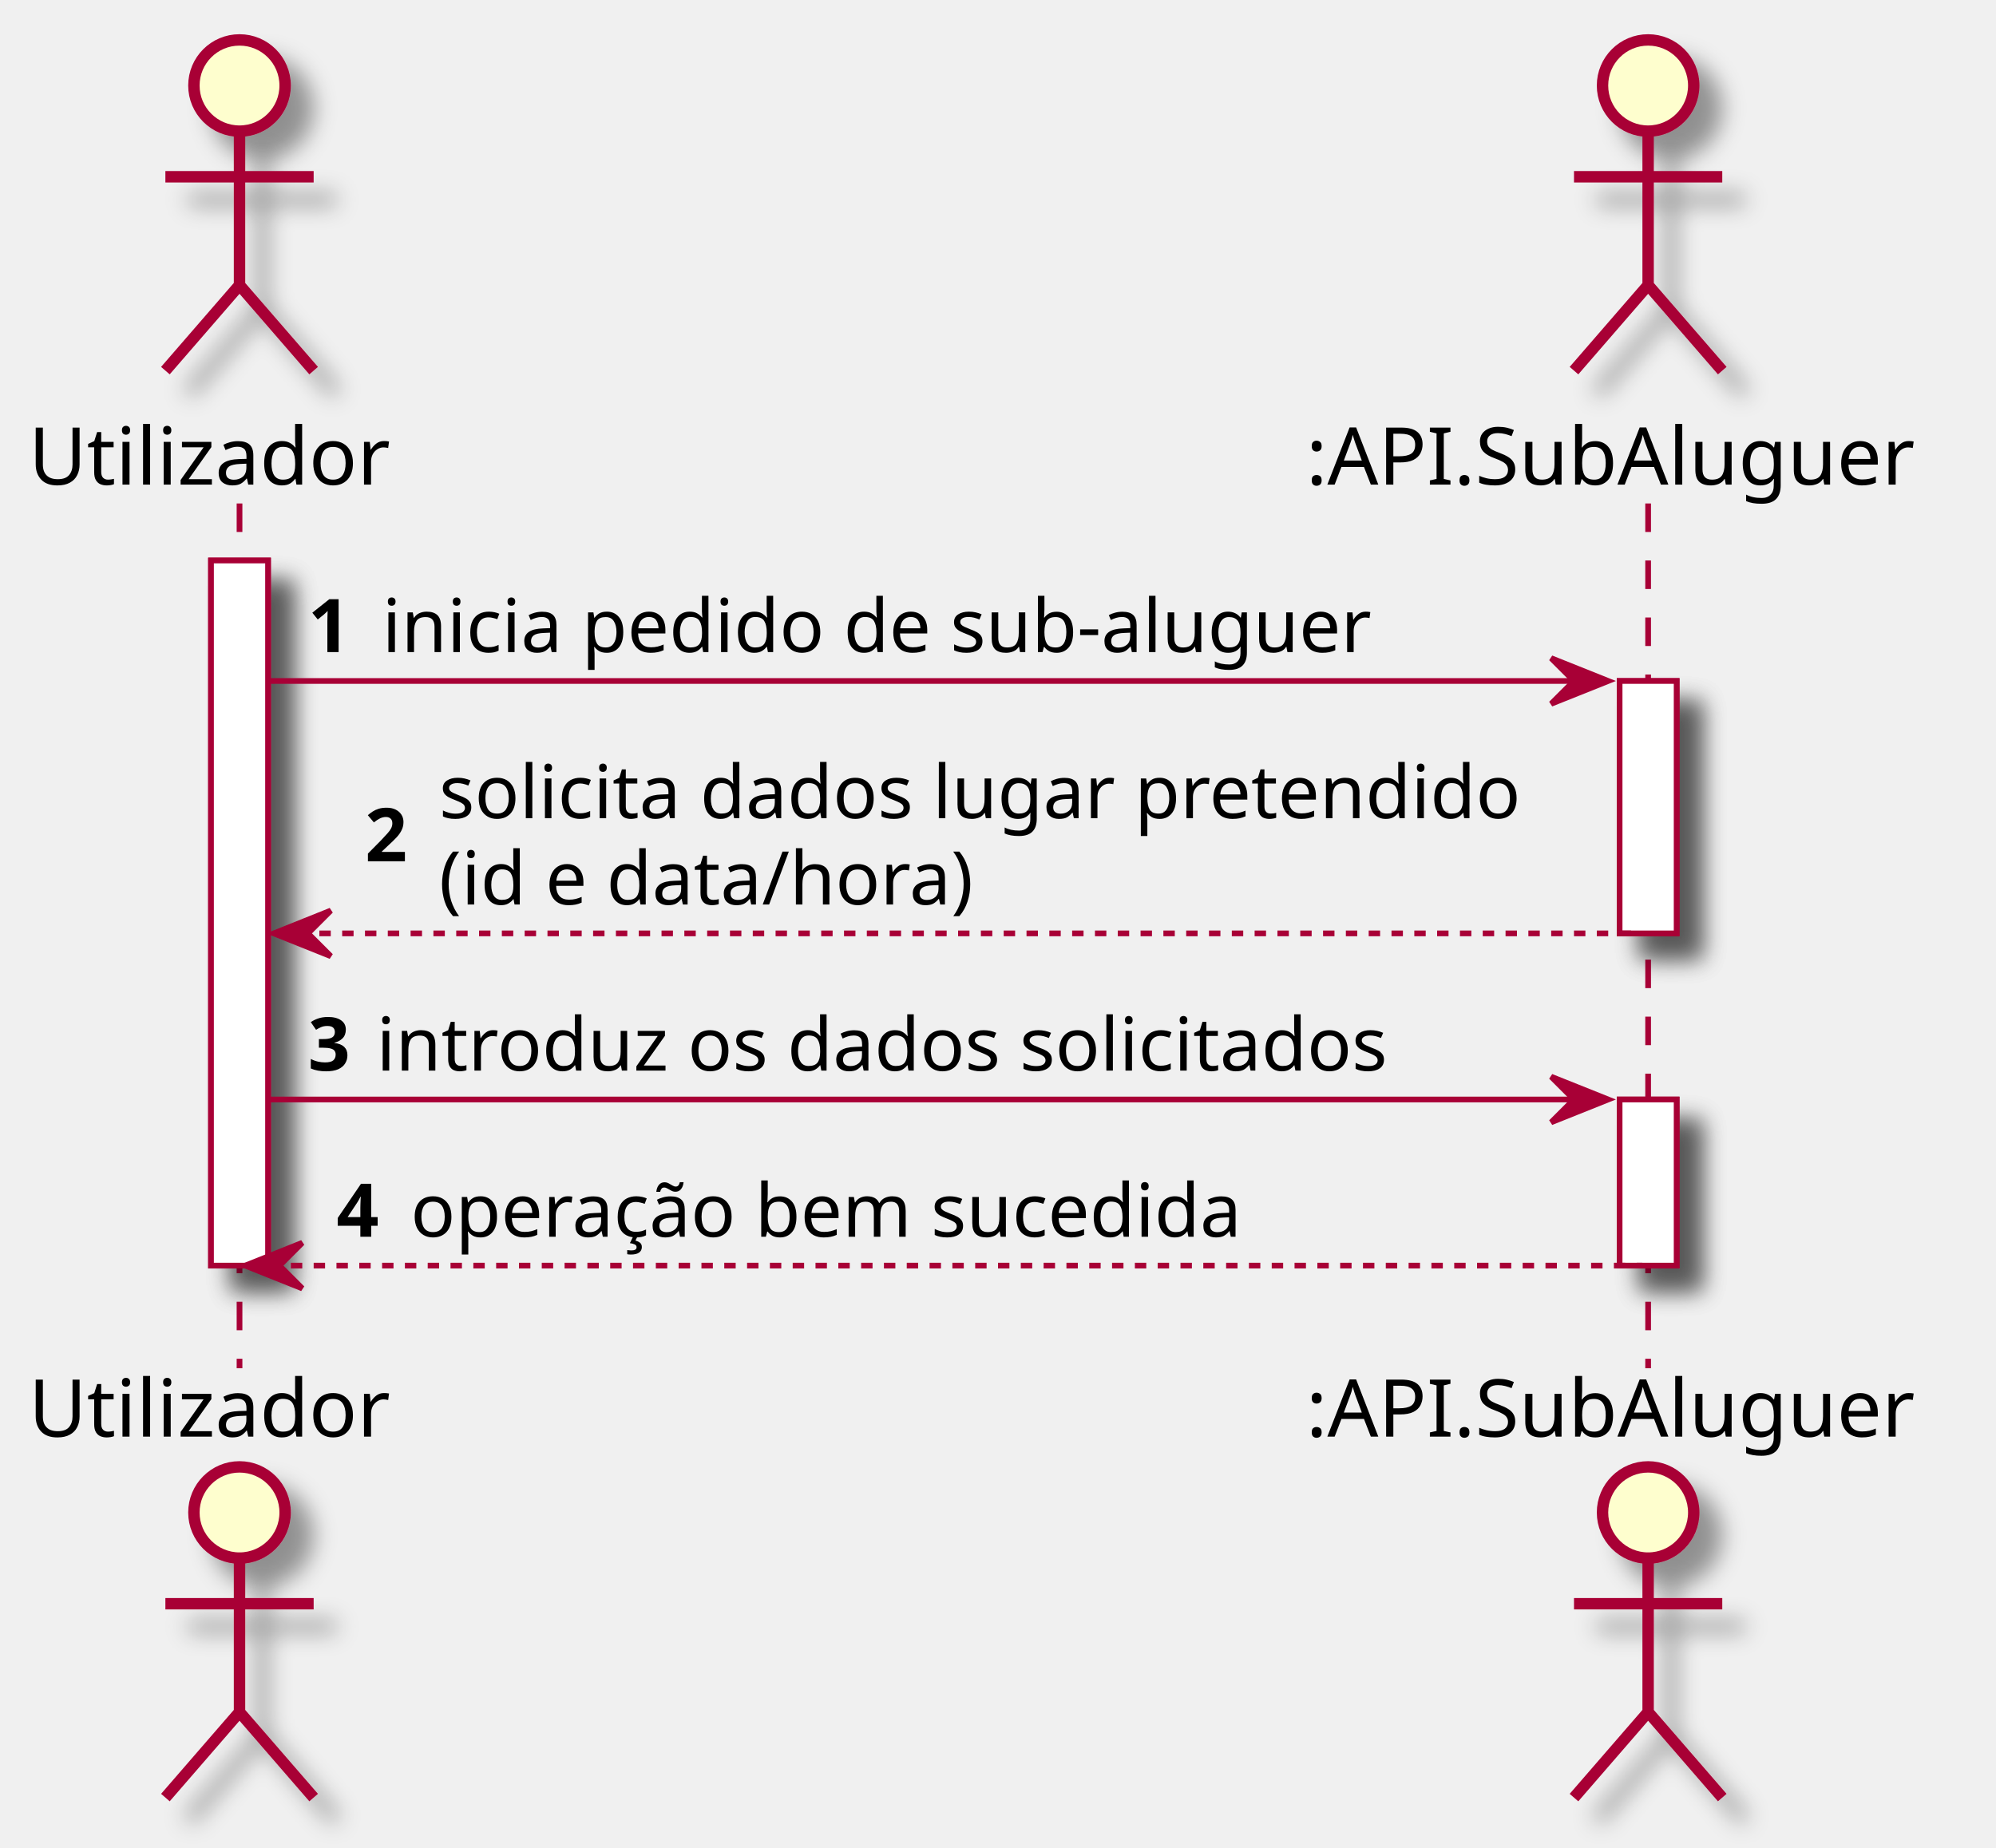
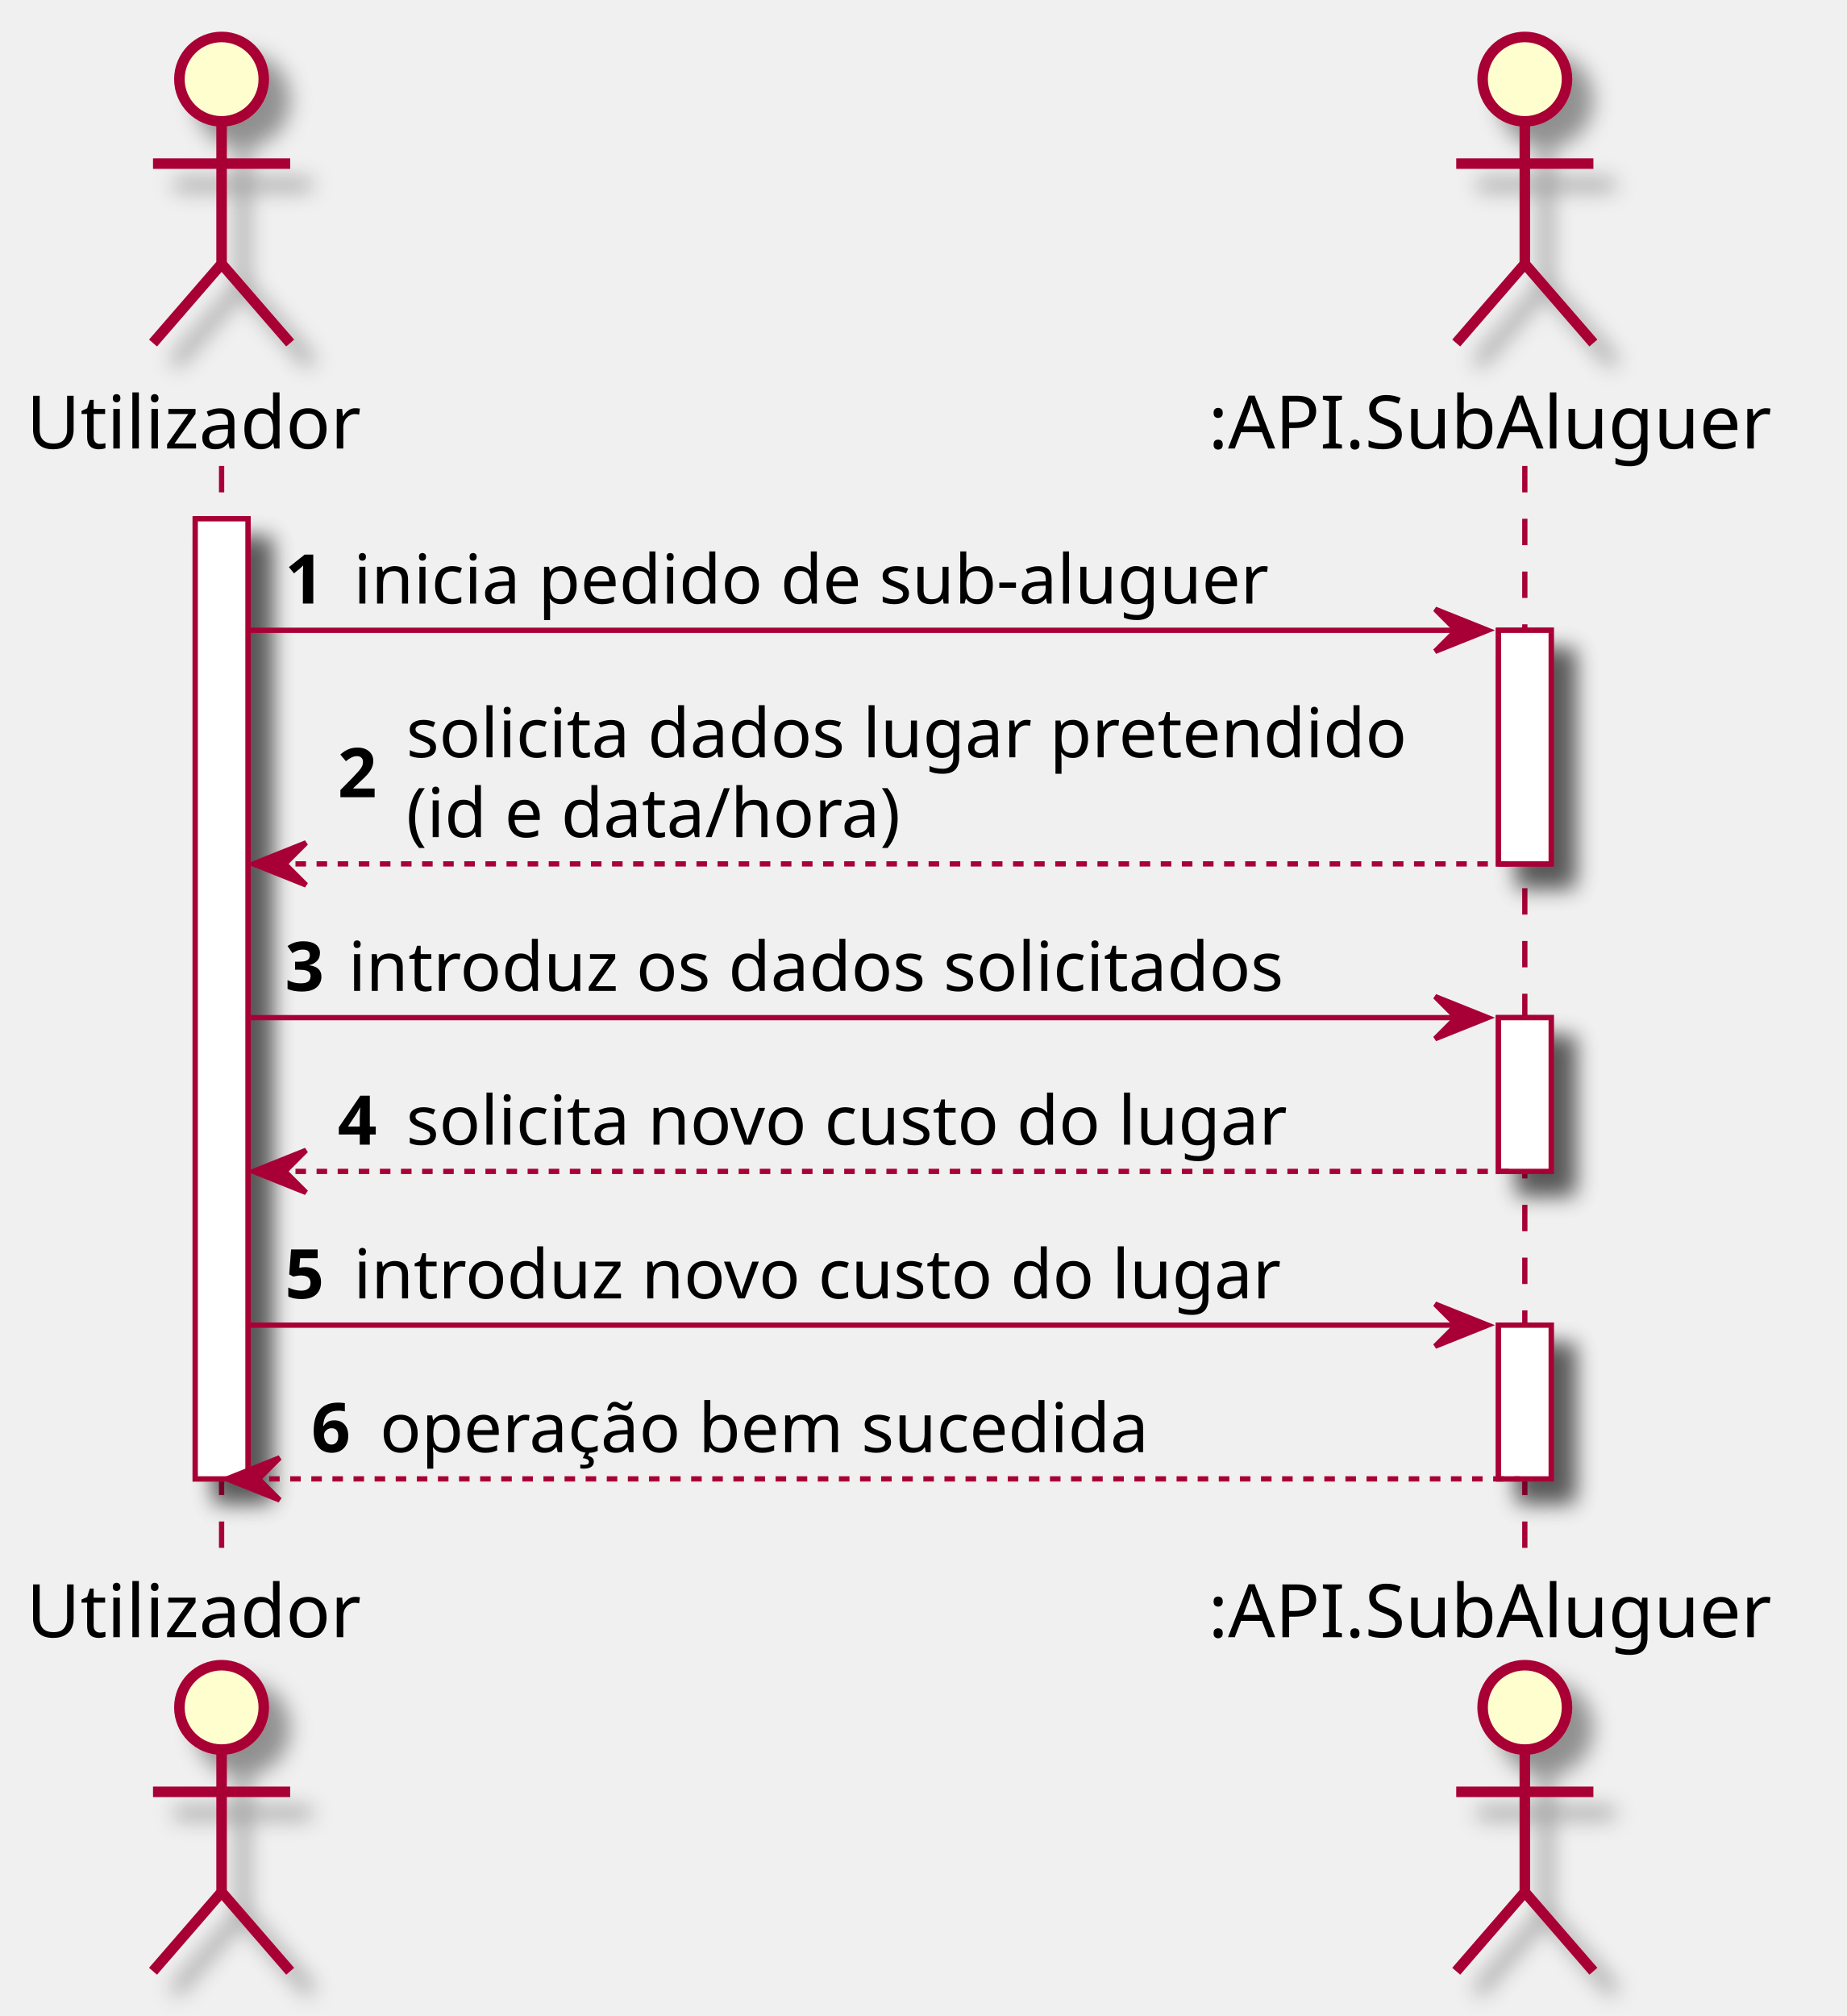
- <svg xmlns="http://www.w3.org/2000/svg" contentScriptType="application/ecmascript" contentStyleType="text/css" height="324px" preserveAspectRatio="none" style="width:350px;height:324px;" version="1.1" viewBox="0 0 350 324" width="350px" zoomAndPan="magnify">
+ <svg xmlns="http://www.w3.org/2000/svg" contentScriptType="application/ecmascript" contentStyleType="text/css" height="382px" preserveAspectRatio="none" style="width:350px;height:382px;" version="1.1" viewBox="0 0 350 382" width="350px" zoomAndPan="magnify">
  <defs>
-     <filter height="300%" id="f1vqu3lnf57tfx" width="300%" x="-1" y="-1">
+     <filter height="300%" id="f1mbf2yqem4nk6" width="300%" x="-1" y="-1">
      <feGaussianBlur result="blurOut" stdDeviation="2.0" />
      <feColorMatrix in="blurOut" result="blurOut2" type="matrix" values="0 0 0 0 0 0 0 0 0 0 0 0 0 0 0 0 0 0 .4 0" />
      <feOffset dx="4.0" dy="4.0" in="blurOut2" result="blurOut3" />
      <feBlend in="SourceGraphic" in2="blurOut3" mode="normal" />
    </filter>
  </defs>
  <g>
-     <rect fill="#FFFFFF" filter="url(#f1vqu3lnf57tfx)" height="123.664" style="stroke:#A80036;stroke-width:1.0;" width="10" x="37" y="98.297" />
-     <rect fill="#FFFFFF" filter="url(#f1vqu3lnf57tfx)" height="44.266" style="stroke:#A80036;stroke-width:1.0;" width="10" x="284" y="119.43" />
-     <rect fill="#FFFFFF" filter="url(#f1vqu3lnf57tfx)" height="29.133" style="stroke:#A80036;stroke-width:1.0;" width="10" x="284" y="192.828" />
-     <line style="stroke:#A80036;stroke-width:1.0;stroke-dasharray:5.0,5.0;" x1="42" x2="42" y1="88.297" y2="239.961" />
-     <line style="stroke:#A80036;stroke-width:1.0;stroke-dasharray:5.0,5.0;" x1="289" x2="289" y1="88.297" y2="239.961" />
+     <rect fill="#FFFFFF" filter="url(#f1mbf2yqem4nk6)" height="181.93" style="stroke:#A80036;stroke-width:1.0;" width="10" x="37" y="98.297" />
+     <rect fill="#FFFFFF" filter="url(#f1mbf2yqem4nk6)" height="44.266" style="stroke:#A80036;stroke-width:1.0;" width="10" x="284" y="119.43" />
+     <rect fill="#FFFFFF" filter="url(#f1mbf2yqem4nk6)" height="29.133" style="stroke:#A80036;stroke-width:1.0;" width="10" x="284" y="192.828" />
+     <rect fill="#FFFFFF" filter="url(#f1mbf2yqem4nk6)" height="29.133" style="stroke:#A80036;stroke-width:1.0;" width="10" x="284" y="251.094" />
+     <line style="stroke:#A80036;stroke-width:1.0;stroke-dasharray:5.0,5.0;" x1="42" x2="42" y1="88.297" y2="298.227" />
+     <line style="stroke:#A80036;stroke-width:1.0;stroke-dasharray:5.0,5.0;" x1="289" x2="289" y1="88.297" y2="298.227" />
    <text fill="#000000" font-family="sans-serif" font-size="14" lengthAdjust="spacing" textLength="68" x="5" y="84.995">Utilizador</text>
-     <ellipse cx="42" cy="15" fill="#FEFECE" filter="url(#f1vqu3lnf57tfx)" rx="8" ry="8" style="stroke:#A80036;stroke-width:2.0;" />
-     <path d="M42,23 L42,50 M29,31 L55,31 M42,50 L29,65 M42,50 L55,65 " fill="none" filter="url(#f1vqu3lnf57tfx)" style="stroke:#A80036;stroke-width:2.0;" />
-     <text fill="#000000" font-family="sans-serif" font-size="14" lengthAdjust="spacing" textLength="68" x="5" y="251.956">Utilizador</text>
-     <ellipse cx="42" cy="265.258" fill="#FEFECE" filter="url(#f1vqu3lnf57tfx)" rx="8" ry="8" style="stroke:#A80036;stroke-width:2.0;" />
-     <path d="M42,273.258 L42,300.258 M29,281.258 L55,281.258 M42,300.258 L29,315.258 M42,300.258 L55,315.258 " fill="none" filter="url(#f1vqu3lnf57tfx)" style="stroke:#A80036;stroke-width:2.0;" />
+     <ellipse cx="42" cy="15" fill="#FEFECE" filter="url(#f1mbf2yqem4nk6)" rx="8" ry="8" style="stroke:#A80036;stroke-width:2.0;" />
+     <path d="M42,23 L42,50 M29,31 L55,31 M42,50 L29,65 M42,50 L55,65 " fill="none" filter="url(#f1mbf2yqem4nk6)" style="stroke:#A80036;stroke-width:2.0;" />
+     <text fill="#000000" font-family="sans-serif" font-size="14" lengthAdjust="spacing" textLength="68" x="5" y="310.222">Utilizador</text>
+     <ellipse cx="42" cy="323.523" fill="#FEFECE" filter="url(#f1mbf2yqem4nk6)" rx="8" ry="8" style="stroke:#A80036;stroke-width:2.0;" />
+     <path d="M42,331.523 L42,358.523 M29,339.523 L55,339.523 M42,358.523 L29,373.523 M42,358.523 L55,373.523 " fill="none" filter="url(#f1mbf2yqem4nk6)" style="stroke:#A80036;stroke-width:2.0;" />
    <text fill="#000000" font-family="sans-serif" font-size="14" lengthAdjust="spacing" textLength="114" x="229" y="84.995">:API.SubAluguer</text>
-     <ellipse cx="289" cy="15" fill="#FEFECE" filter="url(#f1vqu3lnf57tfx)" rx="8" ry="8" style="stroke:#A80036;stroke-width:2.0;" />
-     <path d="M289,23 L289,50 M276,31 L302,31 M289,50 L276,65 M289,50 L302,65 " fill="none" filter="url(#f1vqu3lnf57tfx)" style="stroke:#A80036;stroke-width:2.0;" />
-     <text fill="#000000" font-family="sans-serif" font-size="14" lengthAdjust="spacing" textLength="114" x="229" y="251.956">:API.SubAluguer</text>
-     <ellipse cx="289" cy="265.258" fill="#FEFECE" filter="url(#f1vqu3lnf57tfx)" rx="8" ry="8" style="stroke:#A80036;stroke-width:2.0;" />
-     <path d="M289,273.258 L289,300.258 M276,281.258 L302,281.258 M289,300.258 L276,315.258 M289,300.258 L302,315.258 " fill="none" filter="url(#f1vqu3lnf57tfx)" style="stroke:#A80036;stroke-width:2.0;" />
-     <rect fill="#FFFFFF" filter="url(#f1vqu3lnf57tfx)" height="123.664" style="stroke:#A80036;stroke-width:1.0;" width="10" x="37" y="98.297" />
-     <rect fill="#FFFFFF" filter="url(#f1vqu3lnf57tfx)" height="44.266" style="stroke:#A80036;stroke-width:1.0;" width="10" x="284" y="119.43" />
-     <rect fill="#FFFFFF" filter="url(#f1vqu3lnf57tfx)" height="29.133" style="stroke:#A80036;stroke-width:1.0;" width="10" x="284" y="192.828" />
+     <ellipse cx="289" cy="15" fill="#FEFECE" filter="url(#f1mbf2yqem4nk6)" rx="8" ry="8" style="stroke:#A80036;stroke-width:2.0;" />
+     <path d="M289,23 L289,50 M276,31 L302,31 M289,50 L276,65 M289,50 L302,65 " fill="none" filter="url(#f1mbf2yqem4nk6)" style="stroke:#A80036;stroke-width:2.0;" />
+     <text fill="#000000" font-family="sans-serif" font-size="14" lengthAdjust="spacing" textLength="114" x="229" y="310.222">:API.SubAluguer</text>
+     <ellipse cx="289" cy="323.523" fill="#FEFECE" filter="url(#f1mbf2yqem4nk6)" rx="8" ry="8" style="stroke:#A80036;stroke-width:2.0;" />
+     <path d="M289,331.523 L289,358.523 M276,339.523 L302,339.523 M289,358.523 L276,373.523 M289,358.523 L302,373.523 " fill="none" filter="url(#f1mbf2yqem4nk6)" style="stroke:#A80036;stroke-width:2.0;" />
+     <rect fill="#FFFFFF" filter="url(#f1mbf2yqem4nk6)" height="181.93" style="stroke:#A80036;stroke-width:1.0;" width="10" x="37" y="98.297" />
+     <rect fill="#FFFFFF" filter="url(#f1mbf2yqem4nk6)" height="44.266" style="stroke:#A80036;stroke-width:1.0;" width="10" x="284" y="119.43" />
+     <rect fill="#FFFFFF" filter="url(#f1mbf2yqem4nk6)" height="29.133" style="stroke:#A80036;stroke-width:1.0;" width="10" x="284" y="192.828" />
+     <rect fill="#FFFFFF" filter="url(#f1mbf2yqem4nk6)" height="29.133" style="stroke:#A80036;stroke-width:1.0;" width="10" x="284" y="251.094" />
    <polygon fill="#A80036" points="272,115.43,282,119.43,272,123.43,276,119.43" style="stroke:#A80036;stroke-width:1.0;" />
    <line style="stroke:#A80036;stroke-width:1.0;" x1="47" x2="278" y1="119.43" y2="119.43" />
    <text fill="#000000" font-family="sans-serif" font-size="13" font-weight="bold" lengthAdjust="spacing" textLength="9" x="54" y="114.364">1</text>
    <text fill="#000000" font-family="sans-serif" font-size="13" lengthAdjust="spacing" textLength="179" x="67" y="114.364">inicia pedido de sub-aluguer</text>
    <polygon fill="#A80036" points="58,159.695,48,163.695,58,167.695,54,163.695" style="stroke:#A80036;stroke-width:1.0;" />
    <line style="stroke:#A80036;stroke-width:1.0;stroke-dasharray:2.0,2.0;" x1="52" x2="288" y1="163.695" y2="163.695" />
    <text fill="#000000" font-family="sans-serif" font-size="13" font-weight="bold" lengthAdjust="spacing" textLength="9" x="64" y="151.063">2</text>
    <text fill="#000000" font-family="sans-serif" font-size="13" lengthAdjust="spacing" textLength="196" x="77" y="143.497">solicita dados lugar pretendido</text>
    <text fill="#000000" font-family="sans-serif" font-size="13" lengthAdjust="spacing" textLength="99" x="77" y="158.629">(id e data/hora)</text>
    <polygon fill="#A80036" points="272,188.828,282,192.828,272,196.828,276,192.828" style="stroke:#A80036;stroke-width:1.0;" />
    <line style="stroke:#A80036;stroke-width:1.0;" x1="47" x2="278" y1="192.828" y2="192.828" />
    <text fill="#000000" font-family="sans-serif" font-size="13" font-weight="bold" lengthAdjust="spacing" textLength="8" x="54" y="187.762">3</text>
    <text fill="#000000" font-family="sans-serif" font-size="13" lengthAdjust="spacing" textLength="185" x="66" y="187.762">introduz os dados solicitados</text>
-     <polygon fill="#A80036" points="53,217.961,43,221.961,53,225.961,49,221.961" style="stroke:#A80036;stroke-width:1.0;" />
-     <line style="stroke:#A80036;stroke-width:1.0;stroke-dasharray:2.0,2.0;" x1="47" x2="288" y1="221.961" y2="221.961" />
-     <text fill="#000000" font-family="sans-serif" font-size="13" font-weight="bold" lengthAdjust="spacing" textLength="9" x="59" y="216.895">4</text>
-     <text fill="#000000" font-family="sans-serif" font-size="13" lengthAdjust="spacing" textLength="154" x="72" y="216.895">operação bem sucedida</text>
+     <polygon fill="#A80036" points="58,217.961,48,221.961,58,225.961,54,221.961" style="stroke:#A80036;stroke-width:1.0;" />
+     <line style="stroke:#A80036;stroke-width:1.0;stroke-dasharray:2.0,2.0;" x1="52" x2="288" y1="221.961" y2="221.961" />
+     <text fill="#000000" font-family="sans-serif" font-size="13" font-weight="bold" lengthAdjust="spacing" textLength="9" x="64" y="216.895">4</text>
+     <text fill="#000000" font-family="sans-serif" font-size="13" lengthAdjust="spacing" textLength="175" x="77" y="216.895">solicita novo custo do lugar</text>
+     <polygon fill="#A80036" points="272,247.094,282,251.094,272,255.094,276,251.094" style="stroke:#A80036;stroke-width:1.0;" />
+     <line style="stroke:#A80036;stroke-width:1.0;" x1="47" x2="278" y1="251.094" y2="251.094" />
+     <text fill="#000000" font-family="sans-serif" font-size="13" font-weight="bold" lengthAdjust="spacing" textLength="9" x="54" y="246.028">5</text>
+     <text fill="#000000" font-family="sans-serif" font-size="13" lengthAdjust="spacing" textLength="183" x="67" y="246.028">introduz novo custo do lugar</text>
+     <polygon fill="#A80036" points="53,276.227,43,280.227,53,284.227,49,280.227" style="stroke:#A80036;stroke-width:1.0;" />
+     <line style="stroke:#A80036;stroke-width:1.0;stroke-dasharray:2.0,2.0;" x1="47" x2="288" y1="280.227" y2="280.227" />
+     <text fill="#000000" font-family="sans-serif" font-size="13" font-weight="bold" lengthAdjust="spacing" textLength="9" x="59" y="275.161">6</text>
+     <text fill="#000000" font-family="sans-serif" font-size="13" lengthAdjust="spacing" textLength="154" x="72" y="275.161">operação bem sucedida</text>
  </g>
</svg>
